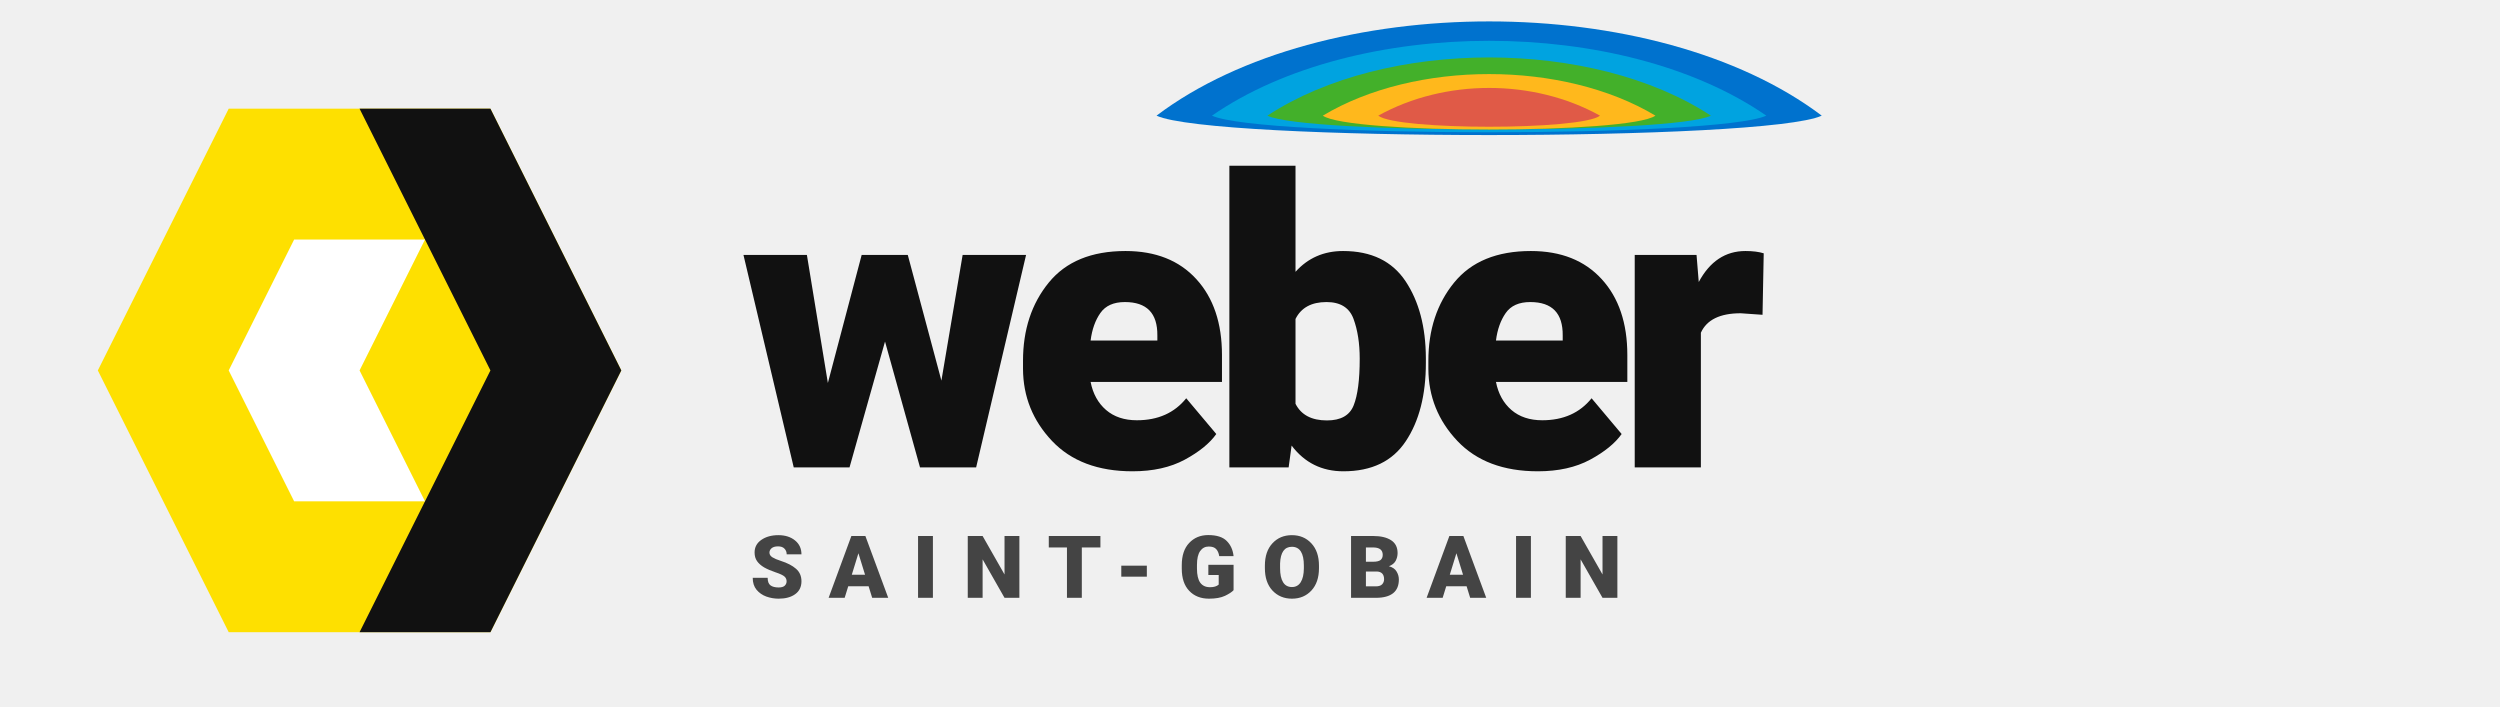
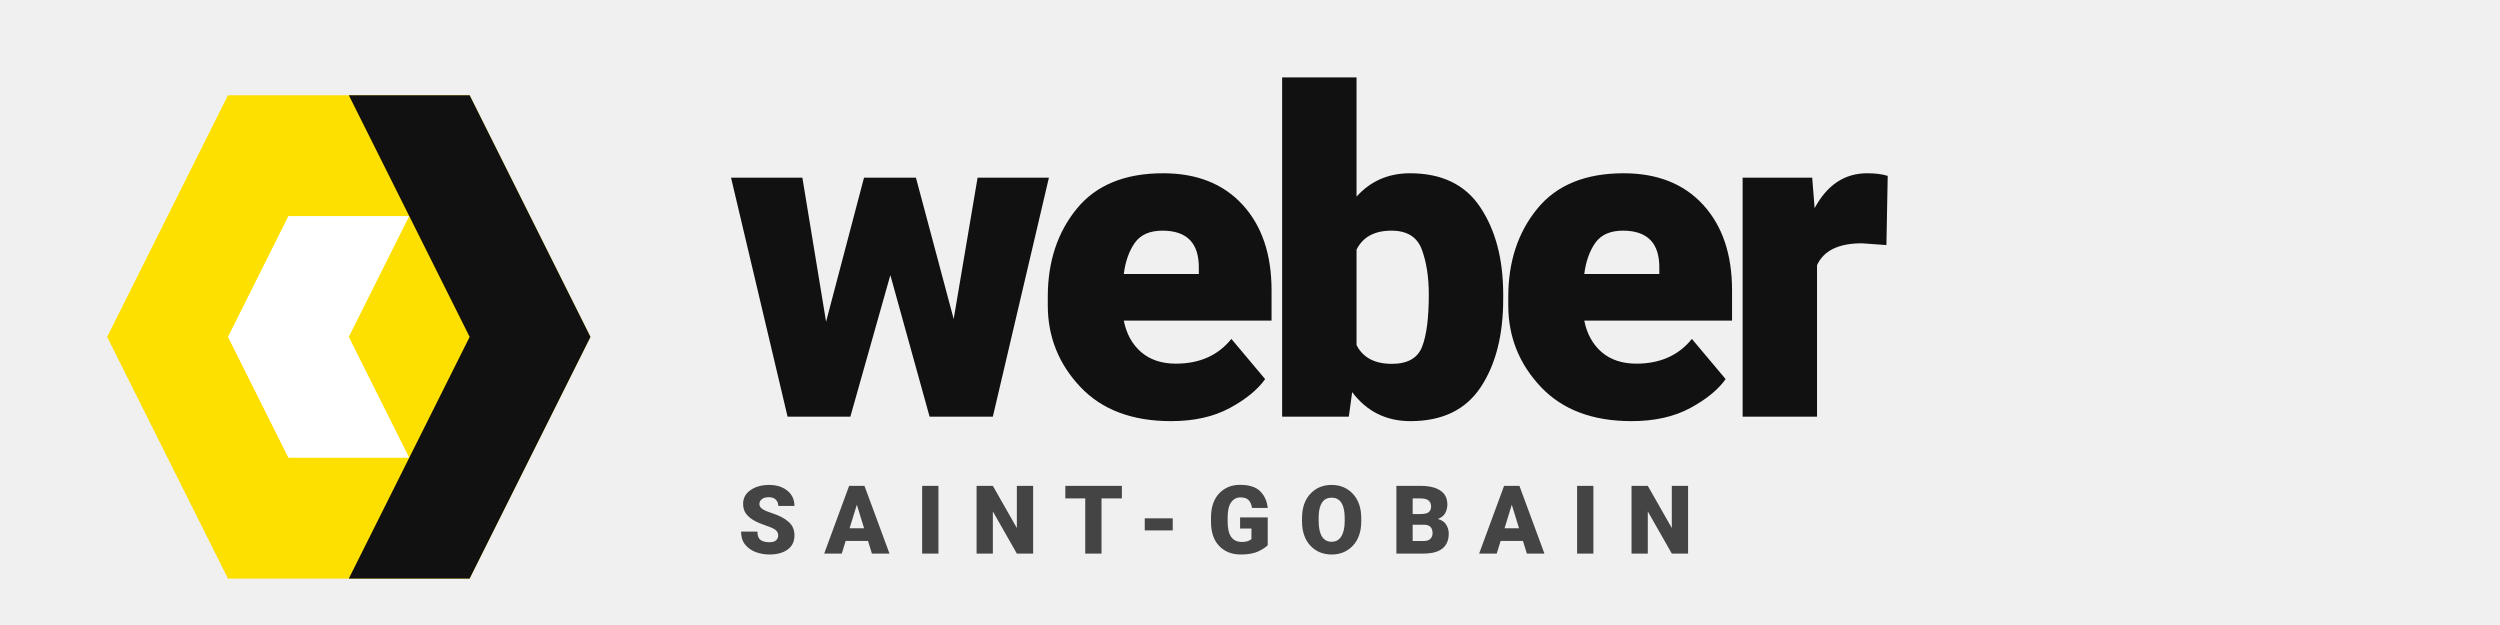
- <svg xmlns="http://www.w3.org/2000/svg" viewBox="0 0 460 130" width="100%" height="100%">
+ <svg xmlns="http://www.w3.org/2000/svg" viewBox="0 0 420 105" width="100%" height="100%">
  <g transform="translate(18, 12)">
-     <g transform="translate(0, 8) scale(1.72)">
+     <g transform="translate(0, 4) scale(1.45)">
      <polygon points="0,28 14,0 42,0 56,28 42,56 14,56" fill="#FEE000" />
      <polygon points="28,0 42,0 56,28 42,56 28,56 42,28" fill="#111111" />
      <polygon points="14,28 21,14 35,14 28,28 35,42 21,42" fill="#FFFFFF" />
    </g>
-     <g transform="translate(256, 12) scale(0.68)">
-       <path d="M -90,-4 C -45,-38 45,-38 90,-4 C 75,3 -75,3 -90,-4 Z" fill="#0072CE" />
-       <path d="M -75,-4 C -36,-31 36,-31 75,-4 C 62,2 -62,2 -75,-4 Z" fill="#00A3E0" />
-       <path d="M -60,-4 C -28,-25 28,-25 60,-4 C 50,1 -50,1 -60,-4 Z" fill="#43B02A" />
-       <path d="M -45,-4 C -20,-19 20,-19 45,-4 C 38,1 -38,1 -45,-4 Z" fill="#FFB81C" />
-       <path d="M -30,-4 C -12,-14 12,-14 30,-4 C 25,0 -25,0 -30,-4 Z" fill="#E05A47" />
-     </g>
-     <text x="118" y="74" font-family="-apple-system, BlinkMacSystemFont, 'Segoe UI', Roboto, 'Helvetica Neue', Arial, sans-serif" font-size="74" font-weight="900" letter-spacing="-0.05em" fill="#111111">weber</text>
-     <text x="120" y="98" font-family="-apple-system, BlinkMacSystemFont, 'Segoe UI', Roboto, 'Helvetica Neue', Arial, sans-serif" font-size="16" font-weight="800" letter-spacing="0.28em" fill="#444444">SAINT-GOBAIN</text>
+     <text x="104" y="58" font-family="-apple-system, BlinkMacSystemFont, 'Segoe UI', Roboto, 'Helvetica Neue', Arial, sans-serif" font-size="76" font-weight="900" letter-spacing="-0.045em" fill="#111111">weber</text>
+     <text x="106" y="81" font-family="-apple-system, BlinkMacSystemFont, 'Segoe UI', Roboto, 'Helvetica Neue', Arial, sans-serif" font-size="16" font-weight="800" letter-spacing="0.28em" fill="#444444">SAINT-GOBAIN</text>
  </g>
</svg>
